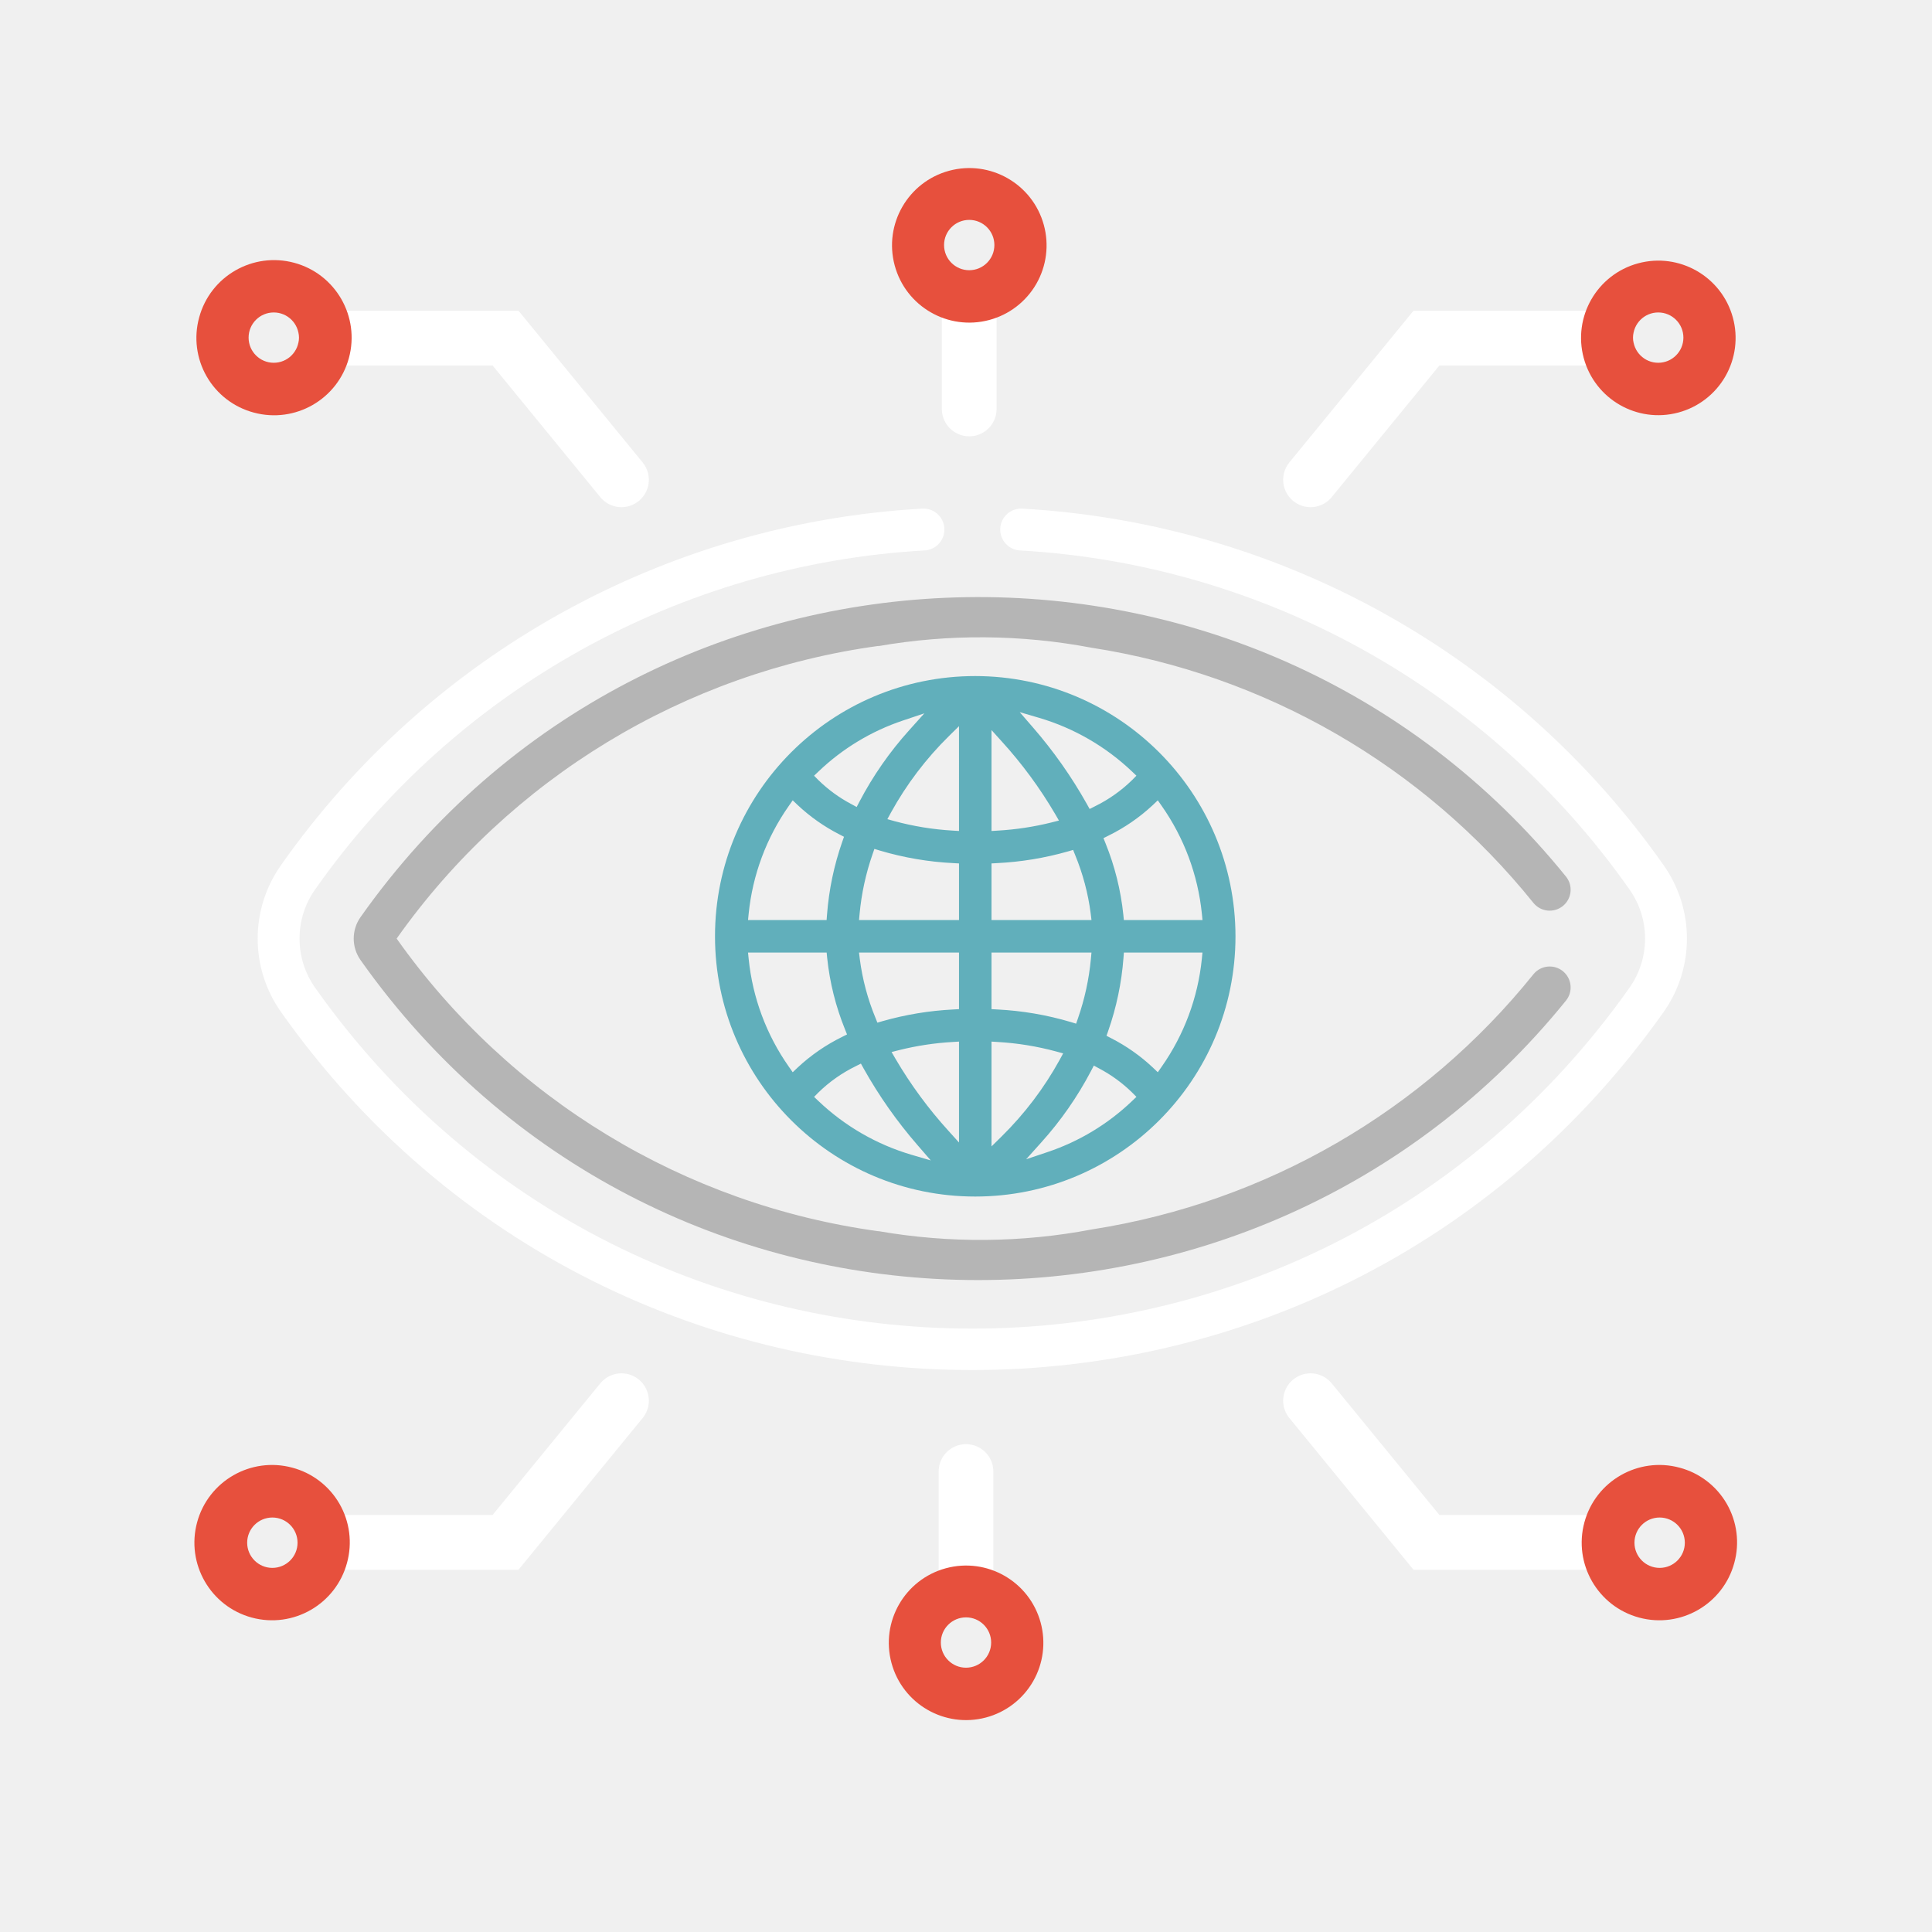
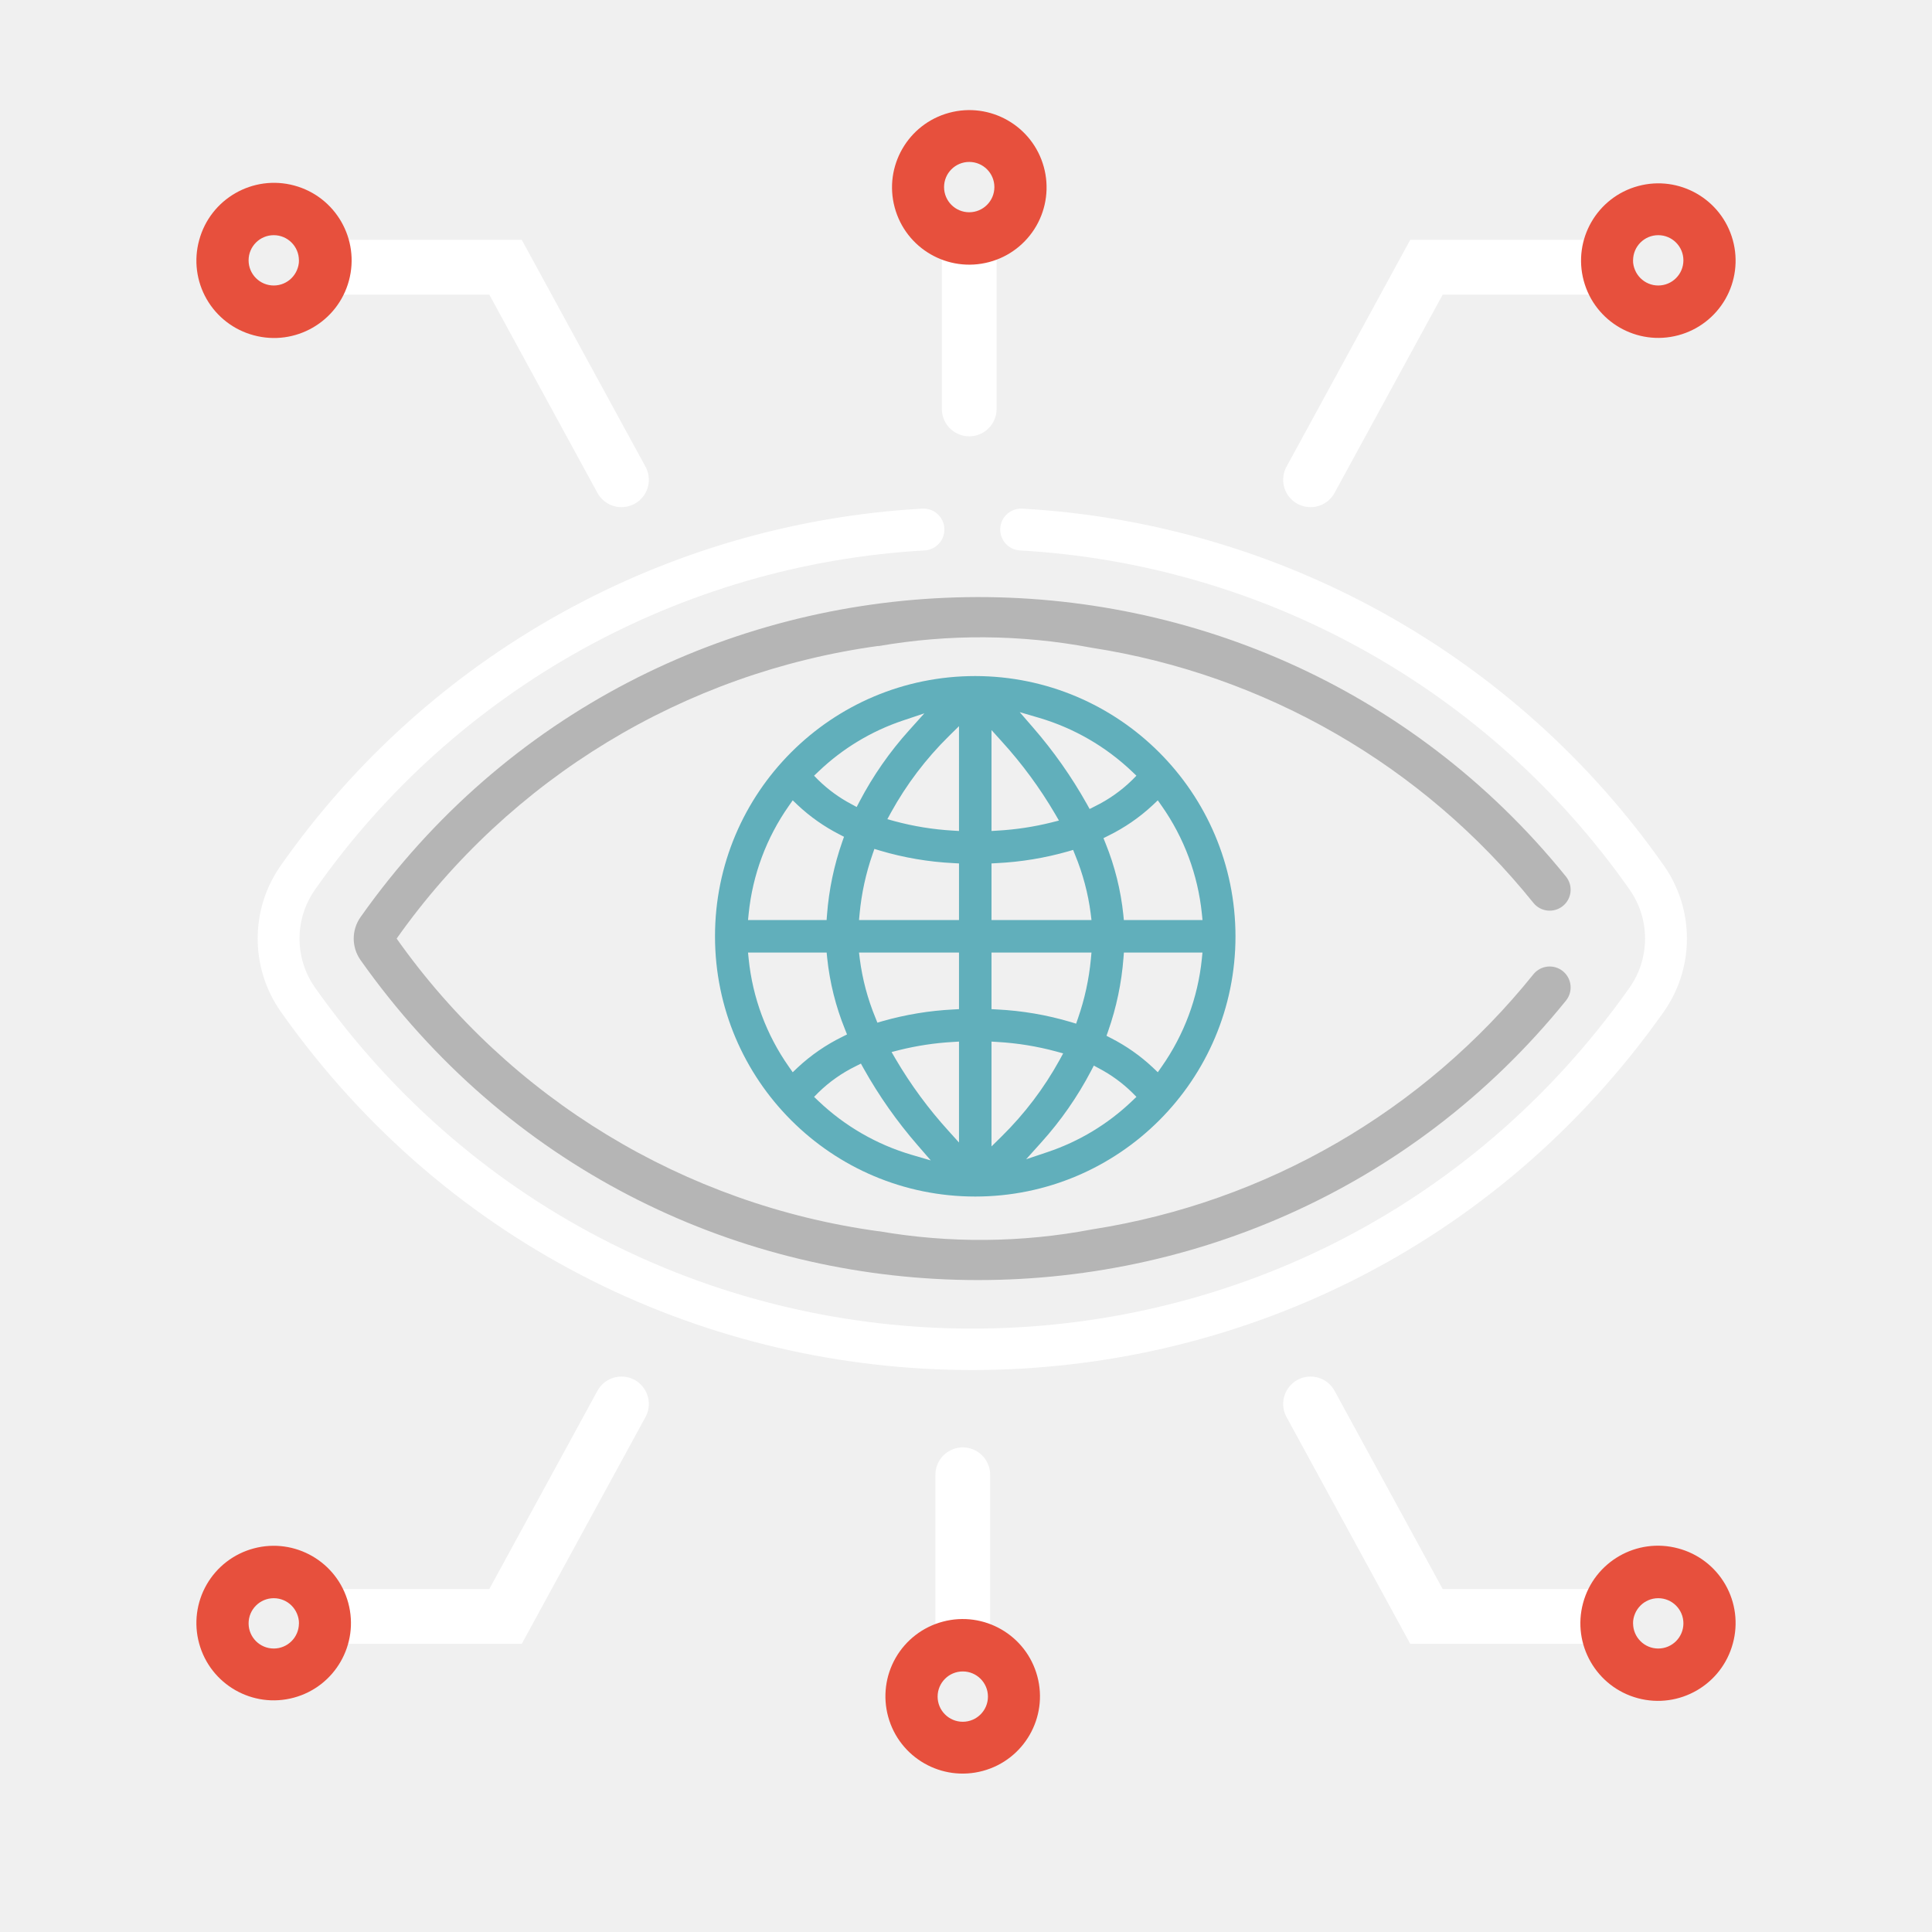
- <svg xmlns="http://www.w3.org/2000/svg" viewBox="0 0 300 300" id="el_kXPZMiu_f">
-   <style>@-webkit-keyframes kf_el_QYsaGW9A6NP_an_P07HKic1T{52.22%{opacity: 0;}53.33%{opacity: 1;}0%{opacity: 0;}100%{opacity: 1;}}@keyframes kf_el_QYsaGW9A6NP_an_P07HKic1T{52.22%{opacity: 0;}53.33%{opacity: 1;}0%{opacity: 0;}100%{opacity: 1;}}@-webkit-keyframes kf_el_W_Zcvox9K0u_an_F4lXSOAKx{51.11%{opacity: 0;}53.33%{opacity: 1;}0%{opacity: 0;}100%{opacity: 1;}}@keyframes kf_el_W_Zcvox9K0u_an_F4lXSOAKx{51.11%{opacity: 0;}53.33%{opacity: 1;}0%{opacity: 0;}100%{opacity: 1;}}@-webkit-keyframes kf_el_0XRVj1D9yoh_an_XSBBBAN4Y{51.11%{opacity: 0;}52.22%{opacity: 1;}0%{opacity: 0;}100%{opacity: 1;}}@keyframes kf_el_0XRVj1D9yoh_an_XSBBBAN4Y{51.11%{opacity: 0;}52.22%{opacity: 1;}0%{opacity: 0;}100%{opacity: 1;}}@-webkit-keyframes kf_el_3-XGNMVaP8-_an_9sGcZoBVk{51.11%{opacity: 0;}52.22%{opacity: 1;}0%{opacity: 0;}100%{opacity: 1;}}@keyframes kf_el_3-XGNMVaP8-_an_9sGcZoBVk{51.11%{opacity: 0;}52.22%{opacity: 1;}0%{opacity: 0;}100%{opacity: 1;}}@-webkit-keyframes kf_el_Oiw3nAcGFrB_an_uO6mFuBMA{51.11%{opacity: 0;}52.22%{opacity: 1;}0%{opacity: 0;}100%{opacity: 1;}}@keyframes kf_el_Oiw3nAcGFrB_an_uO6mFuBMA{51.11%{opacity: 0;}52.22%{opacity: 1;}0%{opacity: 0;}100%{opacity: 1;}}@-webkit-keyframes kf_el_O2OjLaE6xi_an_ylx1IvoQP{51.11%{opacity: 0;}52.22%{opacity: 1;}0%{opacity: 0;}100%{opacity: 1;}}@keyframes kf_el_O2OjLaE6xi_an_ylx1IvoQP{51.11%{opacity: 0;}52.22%{opacity: 1;}0%{opacity: 0;}100%{opacity: 1;}}@-webkit-keyframes kf_el_lhsz7gRXA6_an_yjDoFoSITP{44.44%{stroke-dasharray: 100, 100;}0%{stroke-dasharray: 100, 100;}100%{stroke-dasharray: 100, 100;}}@keyframes kf_el_lhsz7gRXA6_an_yjDoFoSITP{44.44%{stroke-dasharray: 100, 100;}0%{stroke-dasharray: 100, 100;}100%{stroke-dasharray: 100, 100;}}@-webkit-keyframes kf_el_lhsz7gRXA6_an_IGn9ymCP3{44.44%{stroke-dashoffset: 100;}50%{stroke-dashoffset: 0;}0%{stroke-dashoffset: 100;}100%{stroke-dashoffset: 0;}}@keyframes kf_el_lhsz7gRXA6_an_IGn9ymCP3{44.44%{stroke-dashoffset: 100;}50%{stroke-dashoffset: 0;}0%{stroke-dashoffset: 100;}100%{stroke-dashoffset: 0;}}@-webkit-keyframes kf_el_3PxYEIE2GD_an_yjxI1tJhwf{44.44%{stroke-dasharray: 100;}0%{stroke-dasharray: 100;}100%{stroke-dasharray: 100;}}@keyframes kf_el_3PxYEIE2GD_an_yjxI1tJhwf{44.44%{stroke-dasharray: 100;}0%{stroke-dasharray: 100;}100%{stroke-dasharray: 100;}}@-webkit-keyframes kf_el_3PxYEIE2GD_an_AnNcF5eih{44.44%{stroke-dashoffset: 100;}50%{stroke-dashoffset: 0;}0%{stroke-dashoffset: 100;}100%{stroke-dashoffset: 0;}}@keyframes kf_el_3PxYEIE2GD_an_AnNcF5eih{44.44%{stroke-dashoffset: 100;}50%{stroke-dashoffset: 0;}0%{stroke-dashoffset: 100;}100%{stroke-dashoffset: 0;}}@-webkit-keyframes kf_el_S1xvQa59X1_an_46gY-GrNGM{44.44%{stroke-dasharray: 100, 100;}0%{stroke-dasharray: 100, 100;}100%{stroke-dasharray: 100, 100;}}@keyframes kf_el_S1xvQa59X1_an_46gY-GrNGM{44.44%{stroke-dasharray: 100, 100;}0%{stroke-dasharray: 100, 100;}100%{stroke-dasharray: 100, 100;}}@-webkit-keyframes kf_el_S1xvQa59X1_an_an3glcECJ{44.44%{stroke-dashoffset: 100;}50%{stroke-dashoffset: 0;}0%{stroke-dashoffset: 100;}100%{stroke-dashoffset: 0;}}@keyframes kf_el_S1xvQa59X1_an_an3glcECJ{44.44%{stroke-dashoffset: 100;}50%{stroke-dashoffset: 0;}0%{stroke-dashoffset: 100;}100%{stroke-dashoffset: 0;}}@-webkit-keyframes kf_el_WeIfJuChhK_an_e-L24KPeiH{44.44%{stroke-dasharray: 100;}0%{stroke-dasharray: 100;}100%{stroke-dasharray: 100;}}@keyframes kf_el_WeIfJuChhK_an_e-L24KPeiH{44.44%{stroke-dasharray: 100;}0%{stroke-dasharray: 100;}100%{stroke-dasharray: 100;}}@-webkit-keyframes kf_el_WeIfJuChhK_an_-OZGS_6sQ{44.44%{stroke-dashoffset: 100;}50%{stroke-dashoffset: 0;}0%{stroke-dashoffset: 100;}100%{stroke-dashoffset: 0;}}@keyframes kf_el_WeIfJuChhK_an_-OZGS_6sQ{44.44%{stroke-dashoffset: 100;}50%{stroke-dashoffset: 0;}0%{stroke-dashoffset: 100;}100%{stroke-dashoffset: 0;}}@-webkit-keyframes kf_el_al6D2TgwNo_an_jfdsvYjZY8{44.44%{stroke-dasharray: 100;}0%{stroke-dasharray: 100;}100%{stroke-dasharray: 100;}}@keyframes kf_el_al6D2TgwNo_an_jfdsvYjZY8{44.44%{stroke-dasharray: 100;}0%{stroke-dasharray: 100;}100%{stroke-dasharray: 100;}}@-webkit-keyframes kf_el_al6D2TgwNo_an_3qcHfGC8r{44.44%{stroke-dashoffset: 100;}50%{stroke-dashoffset: 0;}0%{stroke-dashoffset: 100;}100%{stroke-dashoffset: 0;}}@keyframes kf_el_al6D2TgwNo_an_3qcHfGC8r{44.44%{stroke-dashoffset: 100;}50%{stroke-dashoffset: 0;}0%{stroke-dashoffset: 100;}100%{stroke-dashoffset: 0;}}@-webkit-keyframes kf_el_0UaLZo_HOB_an_qypemzXLpw{44.44%{stroke-dasharray: 100;}0%{stroke-dasharray: 100;}100%{stroke-dasharray: 100;}}@keyframes kf_el_0UaLZo_HOB_an_qypemzXLpw{44.44%{stroke-dasharray: 100;}0%{stroke-dasharray: 100;}100%{stroke-dasharray: 100;}}@-webkit-keyframes kf_el_0UaLZo_HOB_an_ZzbxxG4HP{44.44%{stroke-dashoffset: 100;}50%{stroke-dashoffset: 0;}0%{stroke-dashoffset: 100;}100%{stroke-dashoffset: 0;}}@keyframes kf_el_0UaLZo_HOB_an_ZzbxxG4HP{44.44%{stroke-dashoffset: 100;}50%{stroke-dashoffset: 0;}0%{stroke-dashoffset: 100;}100%{stroke-dashoffset: 0;}}#el_kXPZMiu_f *{-webkit-animation-duration: 9s;animation-duration: 9s;-webkit-animation-iteration-count: 1;animation-iteration-count: 1;-webkit-animation-timing-function: cubic-bezier(0, 0, 1, 1);animation-timing-function: cubic-bezier(0, 0, 1, 1);}#el_G6ax5CkAVN{fill: #4f4f4f;}#el_0UaLZo_HOB{fill: none;stroke: #fff;stroke-linecap: round;stroke-miterlimit: 10;stroke-width: 8.5px;-webkit-animation-fill-mode: forwards, forwards;animation-fill-mode: forwards, forwards;-webkit-animation-name: kf_el_0UaLZo_HOB_an_ZzbxxG4HP, kf_el_0UaLZo_HOB_an_qypemzXLpw;animation-name: kf_el_0UaLZo_HOB_an_ZzbxxG4HP, kf_el_0UaLZo_HOB_an_qypemzXLpw;-webkit-animation-timing-function: cubic-bezier(0, 0, 1, 1), cubic-bezier(0, 0, 1, 1);animation-timing-function: cubic-bezier(0, 0, 1, 1), cubic-bezier(0, 0, 1, 1);}#el_al6D2TgwNo{fill: none;stroke: #fff;stroke-linecap: round;stroke-miterlimit: 10;stroke-width: 8.5px;-webkit-animation-fill-mode: forwards, forwards;animation-fill-mode: forwards, forwards;-webkit-animation-name: kf_el_al6D2TgwNo_an_3qcHfGC8r, kf_el_al6D2TgwNo_an_jfdsvYjZY8;animation-name: kf_el_al6D2TgwNo_an_3qcHfGC8r, kf_el_al6D2TgwNo_an_jfdsvYjZY8;-webkit-animation-timing-function: cubic-bezier(0, 0, 1, 1), cubic-bezier(0, 0, 1, 1);animation-timing-function: cubic-bezier(0, 0, 1, 1), cubic-bezier(0, 0, 1, 1);}#el_WeIfJuChhK{fill: none;stroke: #fff;stroke-linecap: round;stroke-miterlimit: 10;stroke-width: 8.5px;-webkit-animation-fill-mode: forwards, forwards;animation-fill-mode: forwards, forwards;-webkit-animation-name: kf_el_WeIfJuChhK_an_-OZGS_6sQ, kf_el_WeIfJuChhK_an_e-L24KPeiH;animation-name: kf_el_WeIfJuChhK_an_-OZGS_6sQ, kf_el_WeIfJuChhK_an_e-L24KPeiH;-webkit-animation-timing-function: cubic-bezier(0, 0, 1, 1), cubic-bezier(0, 0, 1, 1);animation-timing-function: cubic-bezier(0, 0, 1, 1), cubic-bezier(0, 0, 1, 1);}#el_S1xvQa59X1{fill: none;stroke: #fff;stroke-linecap: round;stroke-miterlimit: 10;stroke-width: 8.5px;-webkit-animation-fill-mode: forwards, forwards;animation-fill-mode: forwards, forwards;-webkit-animation-name: kf_el_S1xvQa59X1_an_an3glcECJ, kf_el_S1xvQa59X1_an_46gY-GrNGM;animation-name: kf_el_S1xvQa59X1_an_an3glcECJ, kf_el_S1xvQa59X1_an_46gY-GrNGM;-webkit-animation-timing-function: cubic-bezier(0, 0, 1, 1), cubic-bezier(0, 0, 1, 1);animation-timing-function: cubic-bezier(0, 0, 1, 1), cubic-bezier(0, 0, 1, 1);}#el_3PxYEIE2GD{fill: none;stroke: #fff;stroke-linecap: round;stroke-miterlimit: 10;stroke-width: 8.5px;-webkit-animation-fill-mode: forwards, forwards;animation-fill-mode: forwards, forwards;-webkit-animation-name: kf_el_3PxYEIE2GD_an_AnNcF5eih, kf_el_3PxYEIE2GD_an_yjxI1tJhwf;animation-name: kf_el_3PxYEIE2GD_an_AnNcF5eih, kf_el_3PxYEIE2GD_an_yjxI1tJhwf;-webkit-animation-timing-function: cubic-bezier(0, 0, 1, 1), cubic-bezier(0, 0, 1, 1);animation-timing-function: cubic-bezier(0, 0, 1, 1), cubic-bezier(0, 0, 1, 1);}#el_lhsz7gRXA6{fill: none;stroke: #fff;stroke-linecap: round;stroke-miterlimit: 10;stroke-width: 8.5px;-webkit-animation-fill-mode: forwards, forwards;animation-fill-mode: forwards, forwards;-webkit-animation-name: kf_el_lhsz7gRXA6_an_IGn9ymCP3, kf_el_lhsz7gRXA6_an_yjDoFoSITP;animation-name: kf_el_lhsz7gRXA6_an_IGn9ymCP3, kf_el_lhsz7gRXA6_an_yjDoFoSITP;-webkit-animation-timing-function: cubic-bezier(0, 0, 1, 1), cubic-bezier(0, 0, 1, 1);animation-timing-function: cubic-bezier(0, 0, 1, 1), cubic-bezier(0, 0, 1, 1);}#el_kF9hmuX0mA{fill: #61afbb;}#el_t_f1aV6aTy{fill: #fff;}#el_H229TrFcPg{fill: #b5b5b5;}#el_O2OjLaE6xi{fill: #e7503d;-webkit-animation-fill-mode: forwards;animation-fill-mode: forwards;-webkit-animation-name: kf_el_O2OjLaE6xi_an_ylx1IvoQP;animation-name: kf_el_O2OjLaE6xi_an_ylx1IvoQP;-webkit-animation-timing-function: cubic-bezier(0, 0, 1, 1);animation-timing-function: cubic-bezier(0, 0, 1, 1);}#el_Oiw3nAcGFrB{fill: #e7503d;-webkit-animation-fill-mode: forwards;animation-fill-mode: forwards;-webkit-animation-name: kf_el_Oiw3nAcGFrB_an_uO6mFuBMA;animation-name: kf_el_Oiw3nAcGFrB_an_uO6mFuBMA;-webkit-animation-timing-function: cubic-bezier(0, 0, 1, 1);animation-timing-function: cubic-bezier(0, 0, 1, 1);}#el_3-XGNMVaP8-{fill: #e7503d;-webkit-animation-fill-mode: forwards;animation-fill-mode: forwards;-webkit-animation-name: kf_el_3-XGNMVaP8-_an_9sGcZoBVk;animation-name: kf_el_3-XGNMVaP8-_an_9sGcZoBVk;-webkit-animation-timing-function: cubic-bezier(0, 0, 1, 1);animation-timing-function: cubic-bezier(0, 0, 1, 1);}#el_0XRVj1D9yoh{fill: #e7503d;-webkit-animation-fill-mode: forwards;animation-fill-mode: forwards;-webkit-animation-name: kf_el_0XRVj1D9yoh_an_XSBBBAN4Y;animation-name: kf_el_0XRVj1D9yoh_an_XSBBBAN4Y;-webkit-animation-timing-function: cubic-bezier(0, 0, 1, 1);animation-timing-function: cubic-bezier(0, 0, 1, 1);}#el_W_Zcvox9K0u{fill: #e7503d;-webkit-animation-fill-mode: forwards;animation-fill-mode: forwards;-webkit-animation-name: kf_el_W_Zcvox9K0u_an_F4lXSOAKx;animation-name: kf_el_W_Zcvox9K0u_an_F4lXSOAKx;-webkit-animation-timing-function: cubic-bezier(0, 0, 1, 1);animation-timing-function: cubic-bezier(0, 0, 1, 1);}#el_QYsaGW9A6NP{fill: #e7503d;-webkit-animation-fill-mode: forwards;animation-fill-mode: forwards;-webkit-animation-name: kf_el_QYsaGW9A6NP_an_P07HKic1T;animation-name: kf_el_QYsaGW9A6NP_an_P07HKic1T;-webkit-animation-timing-function: cubic-bezier(0, 0, 1, 1);animation-timing-function: cubic-bezier(0, 0, 1, 1);}#el_Fa7ADvC4A-{visibility: hidden;}</style>
-   <g id="el_XAr3Q4gZy-" data-name="Data Paths">
-     <polyline id="el_0UaLZo_HOB" data-name="Data Paths" points="96.5 74.5 78.5 52.5 50.5 52.5" />
-     <polyline id="el_al6D2TgwNo" data-name="Data Paths" points="203.5 74.5 221.5 52.5 249.5 52.5" />
-     <line id="el_WeIfJuChhK" data-name="Data Paths" x1="150.5" y1="63.5" x2="150.5" y2="47.5" />
-     <polyline id="el_S1xvQa59X1" data-name="Data Paths" points="203.5 217.5 221.5 239.5 249.5 239.5" />
-     <polyline id="el_3PxYEIE2GD" data-name="Data Paths" points="96.5 217.5 78.5 239.5 50.5 239.5" />
-     <line id="el_lhsz7gRXA6" data-name="Data Paths" x1="150" y1="228.5" x2="150" y2="244.5" />
-   </g>
-   <g id="el_ezibpS8ene">
-     <path id="el_kF9hmuX0mA" d="M151.436,104.978a40.41,40.41,0,1,0,40.41,40.41A40.455,40.455,0,0,0,151.436,104.978Zm-24.348,14.828a35.114,35.114,0,0,1,13.133-7.928l3.314-1.112-2.337,2.6a54.003,54.003,0,0,0-7.742,11.114l-.432.831-.823-.447a21.909,21.909,0,0,1-5.133-3.744l-.66-.667Zm-10.834,22.046a35.287,35.287,0,0,1,6.224-16.7l.614-.877.775.739a28.183,28.183,0,0,0,6.481,4.554l.708.368-.264.753a44.553,44.553,0,0,0-2.372,11.324l-.065.85H116.154ZM123.093,166.5l-.614-.877a35.285,35.285,0,0,1-6.224-16.7l-.101-1.012H128.362l.081.831a40.8,40.8,0,0,0,2.77,11.101l.312.784-.754.379a28.616,28.616,0,0,0-6.904,4.755ZM141.527,179.31a35.529,35.529,0,0,1-14.438-8.341l-.679-.646.658-.667a22.262,22.262,0,0,1,5.822-4.101l.792-.401.43.776a71.068,71.068,0,0,0,8.37,11.894l2.05,2.366Zm7.386-1.902-1.604-1.778a67.154,67.154,0,0,1-8.255-11.218l-.61-1.053,1.179-.301a45.057,45.057,0,0,1,8.312-1.26l.978-.061Zm0-20.708-.869.049a49,49,0,0,0-11,1.814l-.803.235-.311-.777a35.976,35.976,0,0,1-2.418-9.079l-.125-1.032h15.526Zm0-13.837H133.389l.093-1.005a39.104,39.104,0,0,1,2.003-9.203l.29-.838.849.259a48.549,48.549,0,0,0,11.421,1.949l.869.049Zm0-13.828-.978-.061a44.454,44.454,0,0,1-9.029-1.464l-1.118-.308.554-1.019a51.635,51.635,0,0,1,9.004-11.881l1.566-1.543Zm30.868-4.762.615.877a35.33,35.33,0,0,1,6.227,16.7l.102,1.012H174.511l-.081-.831a40.8,40.8,0,0,0-2.77-11.1l-.313-.784.754-.379a28.621,28.621,0,0,0,6.904-4.755Zm-18.434-12.81a35.538,35.538,0,0,1,14.438,8.341l.679.646-.658.667a22.292,22.292,0,0,1-5.818,4.101l-.791.402-.43-.776a71.243,71.243,0,0,0-8.374-11.895l-2.051-2.366Zm-7.386,1.902,1.604,1.778a67.143,67.143,0,0,1,8.255,11.218l.61,1.053-1.179.301a45.043,45.043,0,0,1-8.312,1.26l-.978.061Zm0,20.708.869-.049a49.001,49.001,0,0,0,11-1.814l.803-.235.31.777a35.956,35.956,0,0,1,2.418,9.079l.125,1.031H153.96Zm0,13.837h15.524l-.093,1.005a39.128,39.128,0,0,1-2.003,9.202l-.29.838-.849-.259a48.587,48.587,0,0,0-11.421-1.948L153.96,156.7Zm1.566,28.561-1.566,1.543V161.739l.978.061a44.426,44.426,0,0,1,9.029,1.464l1.118.308-.554,1.019A51.641,51.641,0,0,1,155.526,176.472Zm20.258-5.503a35.126,35.126,0,0,1-13.133,7.928l-3.314,1.113,2.337-2.601a54.008,54.008,0,0,0,7.742-11.114l.432-.831.823.447a21.904,21.904,0,0,1,5.133,3.744l.66.667Zm10.834-22.047a35.283,35.283,0,0,1-6.224,16.7l-.614.877-.775-.739a28.184,28.184,0,0,0-6.481-4.554l-.708-.368.264-.753a44.554,44.554,0,0,0,2.372-11.325l.065-.85H186.719Z" />
-     <path id="el_t_f1aV6aTy" data-name="Inner Eye" d="M158.754,78.981a3.251,3.251,0,1,0-.379,6.492A124.236,124.236,0,0,1,253.03,138.119a13.239,13.239,0,0,1,0,15.251c-49.9,70.625-154.265,70.537-204.102,0a13.236,13.236,0,0,1,.002-15.251A124.22,124.22,0,0,1,143.583,85.471a3.251,3.251,0,1,0-.379-6.492A130.695,130.695,0,0,0,43.618,134.366a19.75,19.75,0,0,0,0,22.755c52.429,74.206,162.367,74.104,214.724,0a19.753,19.753,0,0,0-.002-22.755A130.702,130.702,0,0,0,158.754,78.981Z" />
-     <path id="el_H229TrFcPg" data-name="Outer Eye" d="M242.681,150.801a3.251,3.251,0,0,0-4.573.484,109.571,109.571,0,0,1-68.496,39.609,92.604,92.604,0,0,1-33.223.273c.025.009.05.019.075.027A109.924,109.924,0,0,1,61.59,145.743a109.919,109.919,0,0,1,74.876-45.453c-.044.015-.087.032-.131.047a92.609,92.609,0,0,1,33.116.234,109.583,109.583,0,0,1,68.656,39.63,3.251,3.251,0,0,0,5.056-4.089c-48.438-59.876-141.889-57.809-187.181,6.299a5.783,5.783,0,0,0,0,6.665c45.462,64.343,138.928,65.948,187.181,6.299A3.253,3.253,0,0,0,242.681,150.801Z" />
-   </g>
-   <g id="el_J9WYudtFoj" data-name="Data Dots">
-     <path id="el_O2OjLaE6xi" data-name="Dot 6" d="M45.399,227.901a12.057,12.057,0,1,0,8.489,14.771A12,12,0,0,0,45.399,227.901Zm.804,11.649a3.911,3.911,0,1,1-3.911-3.911A3.912,3.912,0,0,1,46.203,239.55Z" />
-     <path id="el_Oiw3nAcGFrB" data-name="Dot 4" d="M260.816,227.901a12.057,12.057,0,1,0,8.489,14.771A12,12,0,0,0,260.816,227.901Zm.804,11.649a3.911,3.911,0,1,1-3.911-3.911A3.912,3.912,0,0,1,261.619,239.55Z" />
-     <path id="el_3-XGNMVaP8-" data-name="Dot 2" d="M162.086,34.933A11.998,11.998,0,1,0,153.604,49.69,11.989,11.989,0,0,0,162.086,34.933ZM150.5,41.959a3.907,3.907,0,1,1,3.907-3.907A3.909,3.909,0,0,1,150.5,41.959Z" />
-     <path id="el_0XRVj1D9yoh" data-name="Dot 2" d="M161.586,251.933a11.998,11.998,0,1,0-8.481,14.757A11.989,11.989,0,0,0,161.586,251.933ZM150,258.959a3.907,3.907,0,1,1,3.907-3.907A3.909,3.909,0,0,1,150,258.959Z" />
-     <path id="el_W_Zcvox9K0u" data-name="Dot 1" d="M269.077,49.306a11.998,11.998,0,1,0-8.481,14.757A11.989,11.989,0,0,0,269.077,49.306Zm-11.586,7.026a3.907,3.907,0,1,1,3.907-3.907A3.909,3.909,0,0,1,257.491,56.332Z" />
-     <path id="el_QYsaGW9A6NP" data-name="Dot 1" d="M39.404,64.063a12.045,12.045,0,1,0-8.481-14.757A11.989,11.989,0,0,0,39.404,64.063Zm-.803-11.638a3.907,3.907,0,1,1,3.907,3.907A3.909,3.909,0,0,1,38.601,52.425Z" />
+ <svg xmlns="http://www.w3.org/2000/svg" viewBox="0 0 300 300" id="el_8cTGwxNyq">
+   <style>@-webkit-keyframes kf_el_IbwqBOH6Oar_an_jyCJrsBiz{83.33%{opacity: 0;}84.44%{opacity: 1;}0%{opacity: 0;}100%{opacity: 1;}}@keyframes kf_el_IbwqBOH6Oar_an_jyCJrsBiz{83.33%{opacity: 0;}84.44%{opacity: 1;}0%{opacity: 0;}100%{opacity: 1;}}@-webkit-keyframes kf_el_CHsB7Wbi5C_an_OpqwPOU6R{83.33%{opacity: 0;}84.44%{opacity: 1;}0%{opacity: 0;}100%{opacity: 1;}}@keyframes kf_el_CHsB7Wbi5C_an_OpqwPOU6R{83.33%{opacity: 0;}84.44%{opacity: 1;}0%{opacity: 0;}100%{opacity: 1;}}@-webkit-keyframes kf_el_RlOeoAoWw6_an_RFBjvQw7b{83.33%{opacity: 0;}84.44%{opacity: 1;}0%{opacity: 0;}100%{opacity: 1;}}@keyframes kf_el_RlOeoAoWw6_an_RFBjvQw7b{83.33%{opacity: 0;}84.44%{opacity: 1;}0%{opacity: 0;}100%{opacity: 1;}}@-webkit-keyframes kf_el_dsWs1IXTovA_an_3scQYRNXW{83.33%{opacity: 0;}84.44%{opacity: 1;}0%{opacity: 0;}100%{opacity: 1;}}@keyframes kf_el_dsWs1IXTovA_an_3scQYRNXW{83.33%{opacity: 0;}84.44%{opacity: 1;}0%{opacity: 0;}100%{opacity: 1;}}@-webkit-keyframes kf_el_GVE5f4Vqoi_an_jfx1Fe2bw{83.33%{opacity: 0;}84.44%{opacity: 1;}0%{opacity: 0;}100%{opacity: 1;}}@keyframes kf_el_GVE5f4Vqoi_an_jfx1Fe2bw{83.33%{opacity: 0;}84.44%{opacity: 1;}0%{opacity: 0;}100%{opacity: 1;}}@-webkit-keyframes kf_el_6jeNDY9ZrN_an_ccx3jbfye{83.33%{opacity: 0;}84.44%{opacity: 1;}0%{opacity: 0;}100%{opacity: 1;}}@keyframes kf_el_6jeNDY9ZrN_an_ccx3jbfye{83.33%{opacity: 0;}84.44%{opacity: 1;}0%{opacity: 0;}100%{opacity: 1;}}@-webkit-keyframes kf_el_QqE4w9Mwpg_an_fYpzwzJLK9{77.78%{stroke-dasharray: 100;}0%{stroke-dasharray: 100;}100%{stroke-dasharray: 100;}}@keyframes kf_el_QqE4w9Mwpg_an_fYpzwzJLK9{77.78%{stroke-dasharray: 100;}0%{stroke-dasharray: 100;}100%{stroke-dasharray: 100;}}@-webkit-keyframes kf_el_QqE4w9Mwpg_an_zPktyxE6p{77.78%{stroke-dashoffset: 100;}83.33%{stroke-dashoffset: 0;}0%{stroke-dashoffset: 100;}100%{stroke-dashoffset: 0;}}@keyframes kf_el_QqE4w9Mwpg_an_zPktyxE6p{77.78%{stroke-dashoffset: 100;}83.33%{stroke-dashoffset: 0;}0%{stroke-dashoffset: 100;}100%{stroke-dashoffset: 0;}}@-webkit-keyframes kf_el_JcXo2bS9F__an_9DaEpelpeS{77.78%{stroke-dasharray: 100;}0%{stroke-dasharray: 100;}100%{stroke-dasharray: 100;}}@keyframes kf_el_JcXo2bS9F__an_9DaEpelpeS{77.78%{stroke-dasharray: 100;}0%{stroke-dasharray: 100;}100%{stroke-dasharray: 100;}}@-webkit-keyframes kf_el_JcXo2bS9F__an_Z9cFnoPtn{77.78%{stroke-dashoffset: 100;}83.33%{stroke-dashoffset: 0;}0%{stroke-dashoffset: 100;}100%{stroke-dashoffset: 0;}}@keyframes kf_el_JcXo2bS9F__an_Z9cFnoPtn{77.78%{stroke-dashoffset: 100;}83.33%{stroke-dashoffset: 0;}0%{stroke-dashoffset: 100;}100%{stroke-dashoffset: 0;}}@-webkit-keyframes kf_el_LN8OX4qHPZ_an_aNxHnG79wc{77.78%{stroke-dasharray: 100;}0%{stroke-dasharray: 100;}100%{stroke-dasharray: 100;}}@keyframes kf_el_LN8OX4qHPZ_an_aNxHnG79wc{77.78%{stroke-dasharray: 100;}0%{stroke-dasharray: 100;}100%{stroke-dasharray: 100;}}@-webkit-keyframes kf_el_LN8OX4qHPZ_an_A37nylkJM{77.78%{stroke-dashoffset: 100;}83.33%{stroke-dashoffset: 0;}0%{stroke-dashoffset: 100;}100%{stroke-dashoffset: 0;}}@keyframes kf_el_LN8OX4qHPZ_an_A37nylkJM{77.78%{stroke-dashoffset: 100;}83.33%{stroke-dashoffset: 0;}0%{stroke-dashoffset: 100;}100%{stroke-dashoffset: 0;}}@-webkit-keyframes kf_el_VusSvOL1F-1_an_9A_QQan8y4{77.78%{stroke-dasharray: 100;}0%{stroke-dasharray: 100;}100%{stroke-dasharray: 100;}}@keyframes kf_el_VusSvOL1F-1_an_9A_QQan8y4{77.78%{stroke-dasharray: 100;}0%{stroke-dasharray: 100;}100%{stroke-dasharray: 100;}}@-webkit-keyframes kf_el_VusSvOL1F-1_an_HsBF4BjT_{77.78%{stroke-dashoffset: 100;}83.33%{stroke-dashoffset: 0;}0%{stroke-dashoffset: 100;}100%{stroke-dashoffset: 0;}}@keyframes kf_el_VusSvOL1F-1_an_HsBF4BjT_{77.78%{stroke-dashoffset: 100;}83.33%{stroke-dashoffset: 0;}0%{stroke-dashoffset: 100;}100%{stroke-dashoffset: 0;}}@-webkit-keyframes kf_el_SCYwhLwD04_an_4CfZaMDK1V{77.78%{stroke-dasharray: 100;}0%{stroke-dasharray: 100;}100%{stroke-dasharray: 100;}}@keyframes kf_el_SCYwhLwD04_an_4CfZaMDK1V{77.78%{stroke-dasharray: 100;}0%{stroke-dasharray: 100;}100%{stroke-dasharray: 100;}}@-webkit-keyframes kf_el_SCYwhLwD04_an_whV1iWkZA{77.78%{stroke-dashoffset: 100;}83.33%{stroke-dashoffset: 0;}0%{stroke-dashoffset: 100;}100%{stroke-dashoffset: 0;}}@keyframes kf_el_SCYwhLwD04_an_whV1iWkZA{77.78%{stroke-dashoffset: 100;}83.33%{stroke-dashoffset: 0;}0%{stroke-dashoffset: 100;}100%{stroke-dashoffset: 0;}}@-webkit-keyframes kf_el_0FekRbP1I7_an_I0G5QuaWZu{77.78%{stroke-dasharray: 100;}0%{stroke-dasharray: 100;}100%{stroke-dasharray: 100;}}@keyframes kf_el_0FekRbP1I7_an_I0G5QuaWZu{77.78%{stroke-dasharray: 100;}0%{stroke-dasharray: 100;}100%{stroke-dasharray: 100;}}@-webkit-keyframes kf_el_0FekRbP1I7_an_OAkUrp1sE{77.78%{stroke-dashoffset: 100;}83.33%{stroke-dashoffset: 0;}0%{stroke-dashoffset: 100;}100%{stroke-dashoffset: 0;}}@keyframes kf_el_0FekRbP1I7_an_OAkUrp1sE{77.78%{stroke-dashoffset: 100;}83.33%{stroke-dashoffset: 0;}0%{stroke-dashoffset: 100;}100%{stroke-dashoffset: 0;}}#el_8cTGwxNyq *{-webkit-animation-duration: 9s;animation-duration: 9s;-webkit-animation-iteration-count: 1;animation-iteration-count: 1;-webkit-animation-timing-function: cubic-bezier(0, 0, 1, 1);animation-timing-function: cubic-bezier(0, 0, 1, 1);}#el_ApZSWCgB7d{fill: #4f4f4f;}#el_LN8OX4qHPZ{fill: none;stroke: #fff;stroke-linecap: round;stroke-miterlimit: 10;stroke-width: 8.5px;-webkit-animation-fill-mode: forwards, forwards;animation-fill-mode: forwards, forwards;-webkit-animation-name: kf_el_LN8OX4qHPZ_an_A37nylkJM, kf_el_LN8OX4qHPZ_an_aNxHnG79wc;animation-name: kf_el_LN8OX4qHPZ_an_A37nylkJM, kf_el_LN8OX4qHPZ_an_aNxHnG79wc;-webkit-animation-timing-function: cubic-bezier(0, 0, 1, 1), cubic-bezier(0, 0, 1, 1);animation-timing-function: cubic-bezier(0, 0, 1, 1), cubic-bezier(0, 0, 1, 1);}#el_SCYwhLwD04{fill: none;stroke: #fff;stroke-linecap: round;stroke-miterlimit: 10;stroke-width: 8.5px;-webkit-animation-fill-mode: forwards, forwards;animation-fill-mode: forwards, forwards;-webkit-animation-name: kf_el_SCYwhLwD04_an_whV1iWkZA, kf_el_SCYwhLwD04_an_4CfZaMDK1V;animation-name: kf_el_SCYwhLwD04_an_whV1iWkZA, kf_el_SCYwhLwD04_an_4CfZaMDK1V;-webkit-animation-timing-function: cubic-bezier(0, 0, 1, 1), cubic-bezier(0, 0, 1, 1);animation-timing-function: cubic-bezier(0, 0, 1, 1), cubic-bezier(0, 0, 1, 1);}#el_nAWaPwgLKZ{fill: #61afbb;}#el_E_xAe_6Uo0{fill: #fff;}#el_YDg5wG-dPO{fill: #b5b5b5;}#el_GVE5f4Vqoi{fill: #e7503d;-webkit-animation-fill-mode: forwards;animation-fill-mode: forwards;-webkit-animation-name: kf_el_GVE5f4Vqoi_an_jfx1Fe2bw;animation-name: kf_el_GVE5f4Vqoi_an_jfx1Fe2bw;-webkit-animation-timing-function: cubic-bezier(0, 0, 1, 1);animation-timing-function: cubic-bezier(0, 0, 1, 1);}#el_6jeNDY9ZrN{fill: #e7503d;-webkit-animation-fill-mode: forwards;animation-fill-mode: forwards;-webkit-animation-name: kf_el_6jeNDY9ZrN_an_ccx3jbfye;animation-name: kf_el_6jeNDY9ZrN_an_ccx3jbfye;-webkit-animation-timing-function: cubic-bezier(0, 0, 1, 1);animation-timing-function: cubic-bezier(0, 0, 1, 1);}#el_JcXo2bS9F_{fill: none;stroke: #fff;stroke-linecap: round;stroke-miterlimit: 10;stroke-width: 8.5px;-webkit-animation-fill-mode: forwards, forwards;animation-fill-mode: forwards, forwards;-webkit-animation-name: kf_el_JcXo2bS9F__an_Z9cFnoPtn, kf_el_JcXo2bS9F__an_9DaEpelpeS;animation-name: kf_el_JcXo2bS9F__an_Z9cFnoPtn, kf_el_JcXo2bS9F__an_9DaEpelpeS;-webkit-animation-timing-function: cubic-bezier(0, 0, 1, 1), cubic-bezier(0, 0, 1, 1);animation-timing-function: cubic-bezier(0, 0, 1, 1), cubic-bezier(0, 0, 1, 1);}#el_CHsB7Wbi5C{fill: #e7503d;-webkit-animation-fill-mode: forwards;animation-fill-mode: forwards;-webkit-animation-name: kf_el_CHsB7Wbi5C_an_OpqwPOU6R;animation-name: kf_el_CHsB7Wbi5C_an_OpqwPOU6R;-webkit-animation-timing-function: cubic-bezier(0, 0, 1, 1);animation-timing-function: cubic-bezier(0, 0, 1, 1);}#el_QqE4w9Mwpg{fill: none;stroke: #fff;stroke-linecap: round;stroke-miterlimit: 10;stroke-width: 8.5px;-webkit-animation-fill-mode: forwards, forwards;animation-fill-mode: forwards, forwards;-webkit-animation-name: kf_el_QqE4w9Mwpg_an_zPktyxE6p, kf_el_QqE4w9Mwpg_an_fYpzwzJLK9;animation-name: kf_el_QqE4w9Mwpg_an_zPktyxE6p, kf_el_QqE4w9Mwpg_an_fYpzwzJLK9;-webkit-animation-timing-function: cubic-bezier(0, 0, 1, 1), cubic-bezier(0, 0, 1, 1);animation-timing-function: cubic-bezier(0, 0, 1, 1), cubic-bezier(0, 0, 1, 1);}#el_0FekRbP1I7{fill: none;stroke: #fff;stroke-linecap: round;stroke-miterlimit: 10;stroke-width: 8.5px;-webkit-animation-fill-mode: forwards, forwards;animation-fill-mode: forwards, forwards;-webkit-animation-name: kf_el_0FekRbP1I7_an_OAkUrp1sE, kf_el_0FekRbP1I7_an_I0G5QuaWZu;animation-name: kf_el_0FekRbP1I7_an_OAkUrp1sE, kf_el_0FekRbP1I7_an_I0G5QuaWZu;-webkit-animation-timing-function: cubic-bezier(0, 0, 1, 1), cubic-bezier(0, 0, 1, 1);animation-timing-function: cubic-bezier(0, 0, 1, 1), cubic-bezier(0, 0, 1, 1);}#el_RlOeoAoWw6{fill: #e7503d;-webkit-animation-fill-mode: forwards;animation-fill-mode: forwards;-webkit-animation-name: kf_el_RlOeoAoWw6_an_RFBjvQw7b;animation-name: kf_el_RlOeoAoWw6_an_RFBjvQw7b;-webkit-animation-timing-function: cubic-bezier(0, 0, 1, 1);animation-timing-function: cubic-bezier(0, 0, 1, 1);}#el_dsWs1IXTovA{fill: #e7503d;-webkit-animation-fill-mode: forwards;animation-fill-mode: forwards;-webkit-animation-name: kf_el_dsWs1IXTovA_an_3scQYRNXW;animation-name: kf_el_dsWs1IXTovA_an_3scQYRNXW;-webkit-animation-timing-function: cubic-bezier(0, 0, 1, 1);animation-timing-function: cubic-bezier(0, 0, 1, 1);}#el_VusSvOL1F-1{fill: none;stroke: #fff;stroke-linecap: round;stroke-miterlimit: 10;stroke-width: 8.5px;-webkit-animation-fill-mode: forwards, forwards;animation-fill-mode: forwards, forwards;-webkit-animation-name: kf_el_VusSvOL1F-1_an_HsBF4BjT_, kf_el_VusSvOL1F-1_an_9A_QQan8y4;animation-name: kf_el_VusSvOL1F-1_an_HsBF4BjT_, kf_el_VusSvOL1F-1_an_9A_QQan8y4;-webkit-animation-timing-function: cubic-bezier(0, 0, 1, 1), cubic-bezier(0, 0, 1, 1);animation-timing-function: cubic-bezier(0, 0, 1, 1), cubic-bezier(0, 0, 1, 1);}#el_IbwqBOH6Oar{fill: #e7503d;-webkit-animation-fill-mode: forwards;animation-fill-mode: forwards;-webkit-animation-name: kf_el_IbwqBOH6Oar_an_jyCJrsBiz;animation-name: kf_el_IbwqBOH6Oar_an_jyCJrsBiz;-webkit-animation-timing-function: cubic-bezier(0, 0, 1, 1);animation-timing-function: cubic-bezier(0, 0, 1, 1);}#el_GTo3emlp4X{visibility: hidden;}</style>
+   <g id="el_sNEmlsZeCc" data-name="Data Dots">
+     <polyline id="el_LN8OX4qHPZ" data-name="Data Paths" points="203.5 74.5 221.5 41.5 249.5 41.5" />
+     <line id="el_SCYwhLwD04" data-name="Data Paths" x1="150.5" y1="63.5" x2="150.5" y2="37.5" />
+     <path id="el_nAWaPwgLKZ" d="M151.436,104.978a40.41,40.41,0,1,0,40.41,40.41A40.455,40.455,0,0,0,151.436,104.978Zm-24.348,14.828a35.114,35.114,0,0,1,13.133-7.928l3.314-1.112-2.337,2.6a54.003,54.003,0,0,0-7.742,11.114l-.432.831-.823-.447a21.909,21.909,0,0,1-5.133-3.744l-.66-.667Zm-10.834,22.046a35.287,35.287,0,0,1,6.224-16.7l.614-.877.775.739a28.183,28.183,0,0,0,6.481,4.554l.708.368-.264.753a44.553,44.553,0,0,0-2.372,11.324l-.065.85H116.154ZM123.093,166.5l-.614-.877a35.285,35.285,0,0,1-6.224-16.7l-.101-1.012H128.362l.081.831a40.8,40.8,0,0,0,2.77,11.101l.312.784-.754.379a28.616,28.616,0,0,0-6.904,4.755ZM141.527,179.31a35.529,35.529,0,0,1-14.438-8.341l-.679-.646.658-.667a22.262,22.262,0,0,1,5.822-4.101l.792-.401.43.776a71.068,71.068,0,0,0,8.37,11.894l2.05,2.366Zm7.386-1.902-1.604-1.778a67.154,67.154,0,0,1-8.255-11.218l-.61-1.053,1.179-.301a45.057,45.057,0,0,1,8.312-1.26l.978-.061Zm0-20.708-.869.049a49,49,0,0,0-11,1.814l-.803.235-.311-.777a35.976,35.976,0,0,1-2.418-9.079l-.125-1.032h15.526Zm0-13.837H133.389l.093-1.005a39.104,39.104,0,0,1,2.003-9.203l.29-.838.849.259a48.549,48.549,0,0,0,11.421,1.949l.869.049Zm0-13.828-.978-.061a44.454,44.454,0,0,1-9.029-1.464l-1.118-.308.554-1.019a51.635,51.635,0,0,1,9.004-11.881l1.566-1.543Zm30.868-4.762.615.877a35.33,35.33,0,0,1,6.227,16.7l.102,1.012H174.511l-.081-.831a40.8,40.8,0,0,0-2.77-11.1l-.313-.784.754-.379a28.621,28.621,0,0,0,6.904-4.755Zm-18.434-12.81a35.538,35.538,0,0,1,14.438,8.341l.679.646-.658.667a22.292,22.292,0,0,1-5.818,4.101l-.791.402-.43-.776a71.243,71.243,0,0,0-8.374-11.895l-2.051-2.366Zm-7.386,1.902,1.604,1.778a67.143,67.143,0,0,1,8.255,11.218l.61,1.053-1.179.301a45.043,45.043,0,0,1-8.312,1.26l-.978.061Zm0,20.708.869-.049a49.001,49.001,0,0,0,11-1.814l.803-.235.31.777a35.956,35.956,0,0,1,2.418,9.079l.125,1.031H153.96Zm0,13.837h15.524l-.093,1.005a39.128,39.128,0,0,1-2.003,9.202l-.29.838-.849-.259a48.587,48.587,0,0,0-11.421-1.948L153.96,156.7Zm1.566,28.561-1.566,1.543V161.739l.978.061a44.426,44.426,0,0,1,9.029,1.464l1.118.308-.554,1.019A51.641,51.641,0,0,1,155.526,176.472Zm20.258-5.503a35.126,35.126,0,0,1-13.133,7.928l-3.314,1.113,2.337-2.601a54.008,54.008,0,0,0,7.742-11.114l.432-.831.823.447a21.904,21.904,0,0,1,5.133,3.744l.66.667Zm10.834-22.047a35.283,35.283,0,0,1-6.224,16.7l-.614.877-.775-.739a28.184,28.184,0,0,0-6.481-4.554l-.708-.368.264-.753a44.554,44.554,0,0,0,2.372-11.325l.065-.85H186.719Z" />
+     <path id="el_E_xAe_6Uo0" data-name="Inner Eye" d="M158.754,78.981a3.251,3.251,0,1,0-.379,6.492A124.236,124.236,0,0,1,253.03,138.119a13.239,13.239,0,0,1,0,15.251c-49.9,70.625-154.265,70.537-204.102,0a13.236,13.236,0,0,1,.002-15.251A124.22,124.22,0,0,1,143.583,85.471a3.251,3.251,0,1,0-.379-6.492A130.695,130.695,0,0,0,43.618,134.366a19.75,19.75,0,0,0,0,22.755c52.429,74.206,162.367,74.104,214.724,0a19.753,19.753,0,0,0-.002-22.755A130.702,130.702,0,0,0,158.754,78.981Z" />
+     <path id="el_YDg5wG-dPO" data-name="Outer Eye" d="M242.681,150.801a3.251,3.251,0,0,0-4.573.484,109.571,109.571,0,0,1-68.496,39.609,92.604,92.604,0,0,1-33.223.273c.025.009.05.019.075.027A109.924,109.924,0,0,1,61.59,145.743a109.919,109.919,0,0,1,74.876-45.453c-.044.015-.087.032-.131.047a92.609,92.609,0,0,1,33.116.234,109.583,109.583,0,0,1,68.656,39.63,3.251,3.251,0,0,0,5.056-4.089c-48.438-59.876-141.889-57.809-187.181,6.299a5.783,5.783,0,0,0,0,6.665c45.462,64.343,138.928,65.948,187.181,6.299A3.253,3.253,0,0,0,242.681,150.801Z" />
+     <path id="el_GVE5f4Vqoi" data-name="Dot 2" d="M162.086,25.933A11.998,11.998,0,1,0,153.604,40.69,11.989,11.989,0,0,0,162.086,25.933ZM150.5,32.959a3.907,3.907,0,1,1,3.907-3.907A3.909,3.909,0,0,1,150.5,32.959Z" />
+     <path id="el_6jeNDY9ZrN" data-name="Dot 1" d="M269.077,37.306a11.998,11.998,0,1,0-8.481,14.757A11.989,11.989,0,0,0,269.077,37.306Zm-11.586,7.026a3.907,3.907,0,1,1,3.907-3.907A3.909,3.909,0,0,1,257.491,44.332Z" />
+     <polyline id="el_JcXo2bS9F_" data-name="Data Paths" points="96.5 74.5 78.5 41.5 50.5 41.5" />
+     <path id="el_CHsB7Wbi5C" data-name="Dot 1" d="M39.404,52.063a12.045,12.045,0,1,0-8.481-14.757A11.989,11.989,0,0,0,39.404,52.063Zm-.803-11.638a3.907,3.907,0,1,1,3.907,3.907A3.909,3.909,0,0,1,38.601,40.425Z" />
+     <polyline id="el_QqE4w9Mwpg" data-name="Data Paths" points="96.5 218 78.5 251 50.5 251" />
+     <line id="el_0FekRbP1I7" data-name="Data Paths" x1="149.5" y1="229" x2="149.5" y2="255" />
+     <path id="el_RlOeoAoWw6" data-name="Dot 2" d="M137.914,266.567a11.998,11.998,0,1,0,8.481-14.757A11.989,11.989,0,0,0,137.914,266.567ZM149.5,259.541a3.907,3.907,0,1,1-3.907,3.907A3.909,3.909,0,0,1,149.5,259.541Z" />
+     <path id="el_dsWs1IXTovA" data-name="Dot 1" d="M30.923,255.194a11.998,11.998,0,1,0,8.481-14.757A11.989,11.989,0,0,0,30.923,255.194Zm11.586-7.026a3.907,3.907,0,1,1-3.907,3.907A3.909,3.909,0,0,1,42.508,248.168Z" />
+     <polyline id="el_VusSvOL1F-1" data-name="Data Paths" points="203.5 218 221.5 251 249.5 251" />
+     <path id="el_IbwqBOH6Oar" data-name="Dot 1" d="M260.596,240.437a12.045,12.045,0,1,0,8.481,14.757A11.989,11.989,0,0,0,260.596,240.437Zm.803,11.638a3.907,3.907,0,1,1-3.907-3.907A3.909,3.909,0,0,1,261.399,252.075Z" />
  </g>
</svg>
